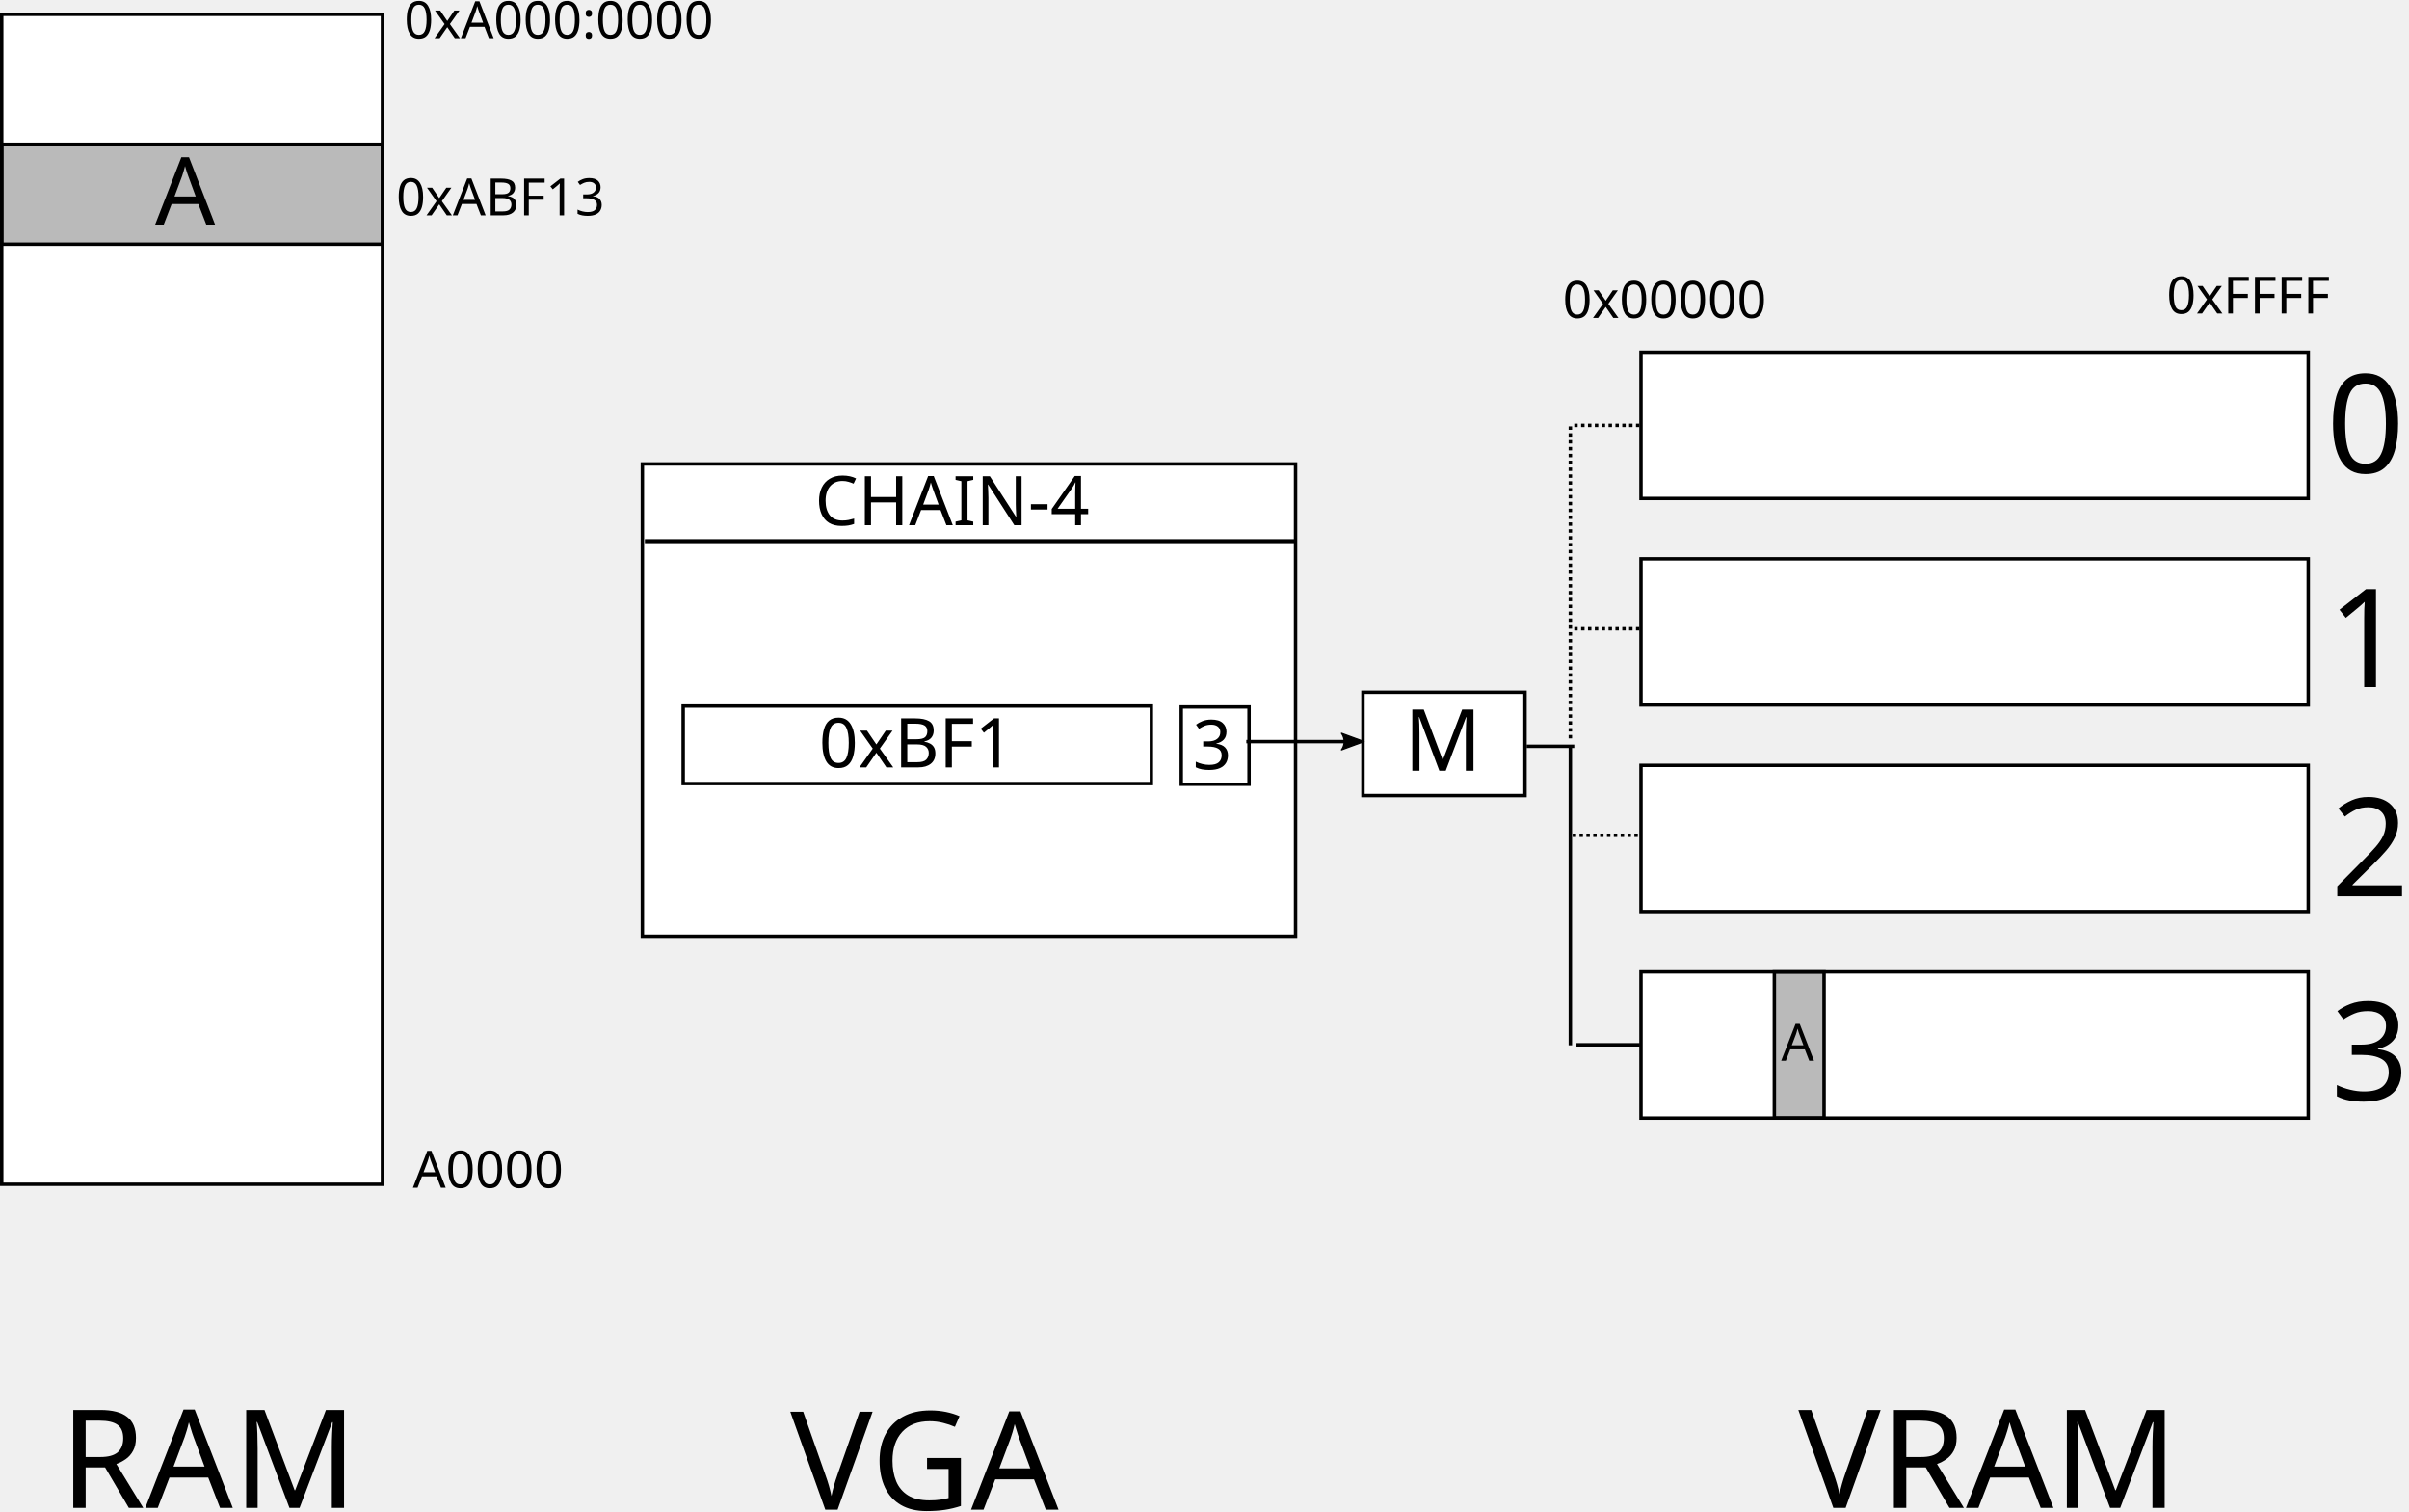
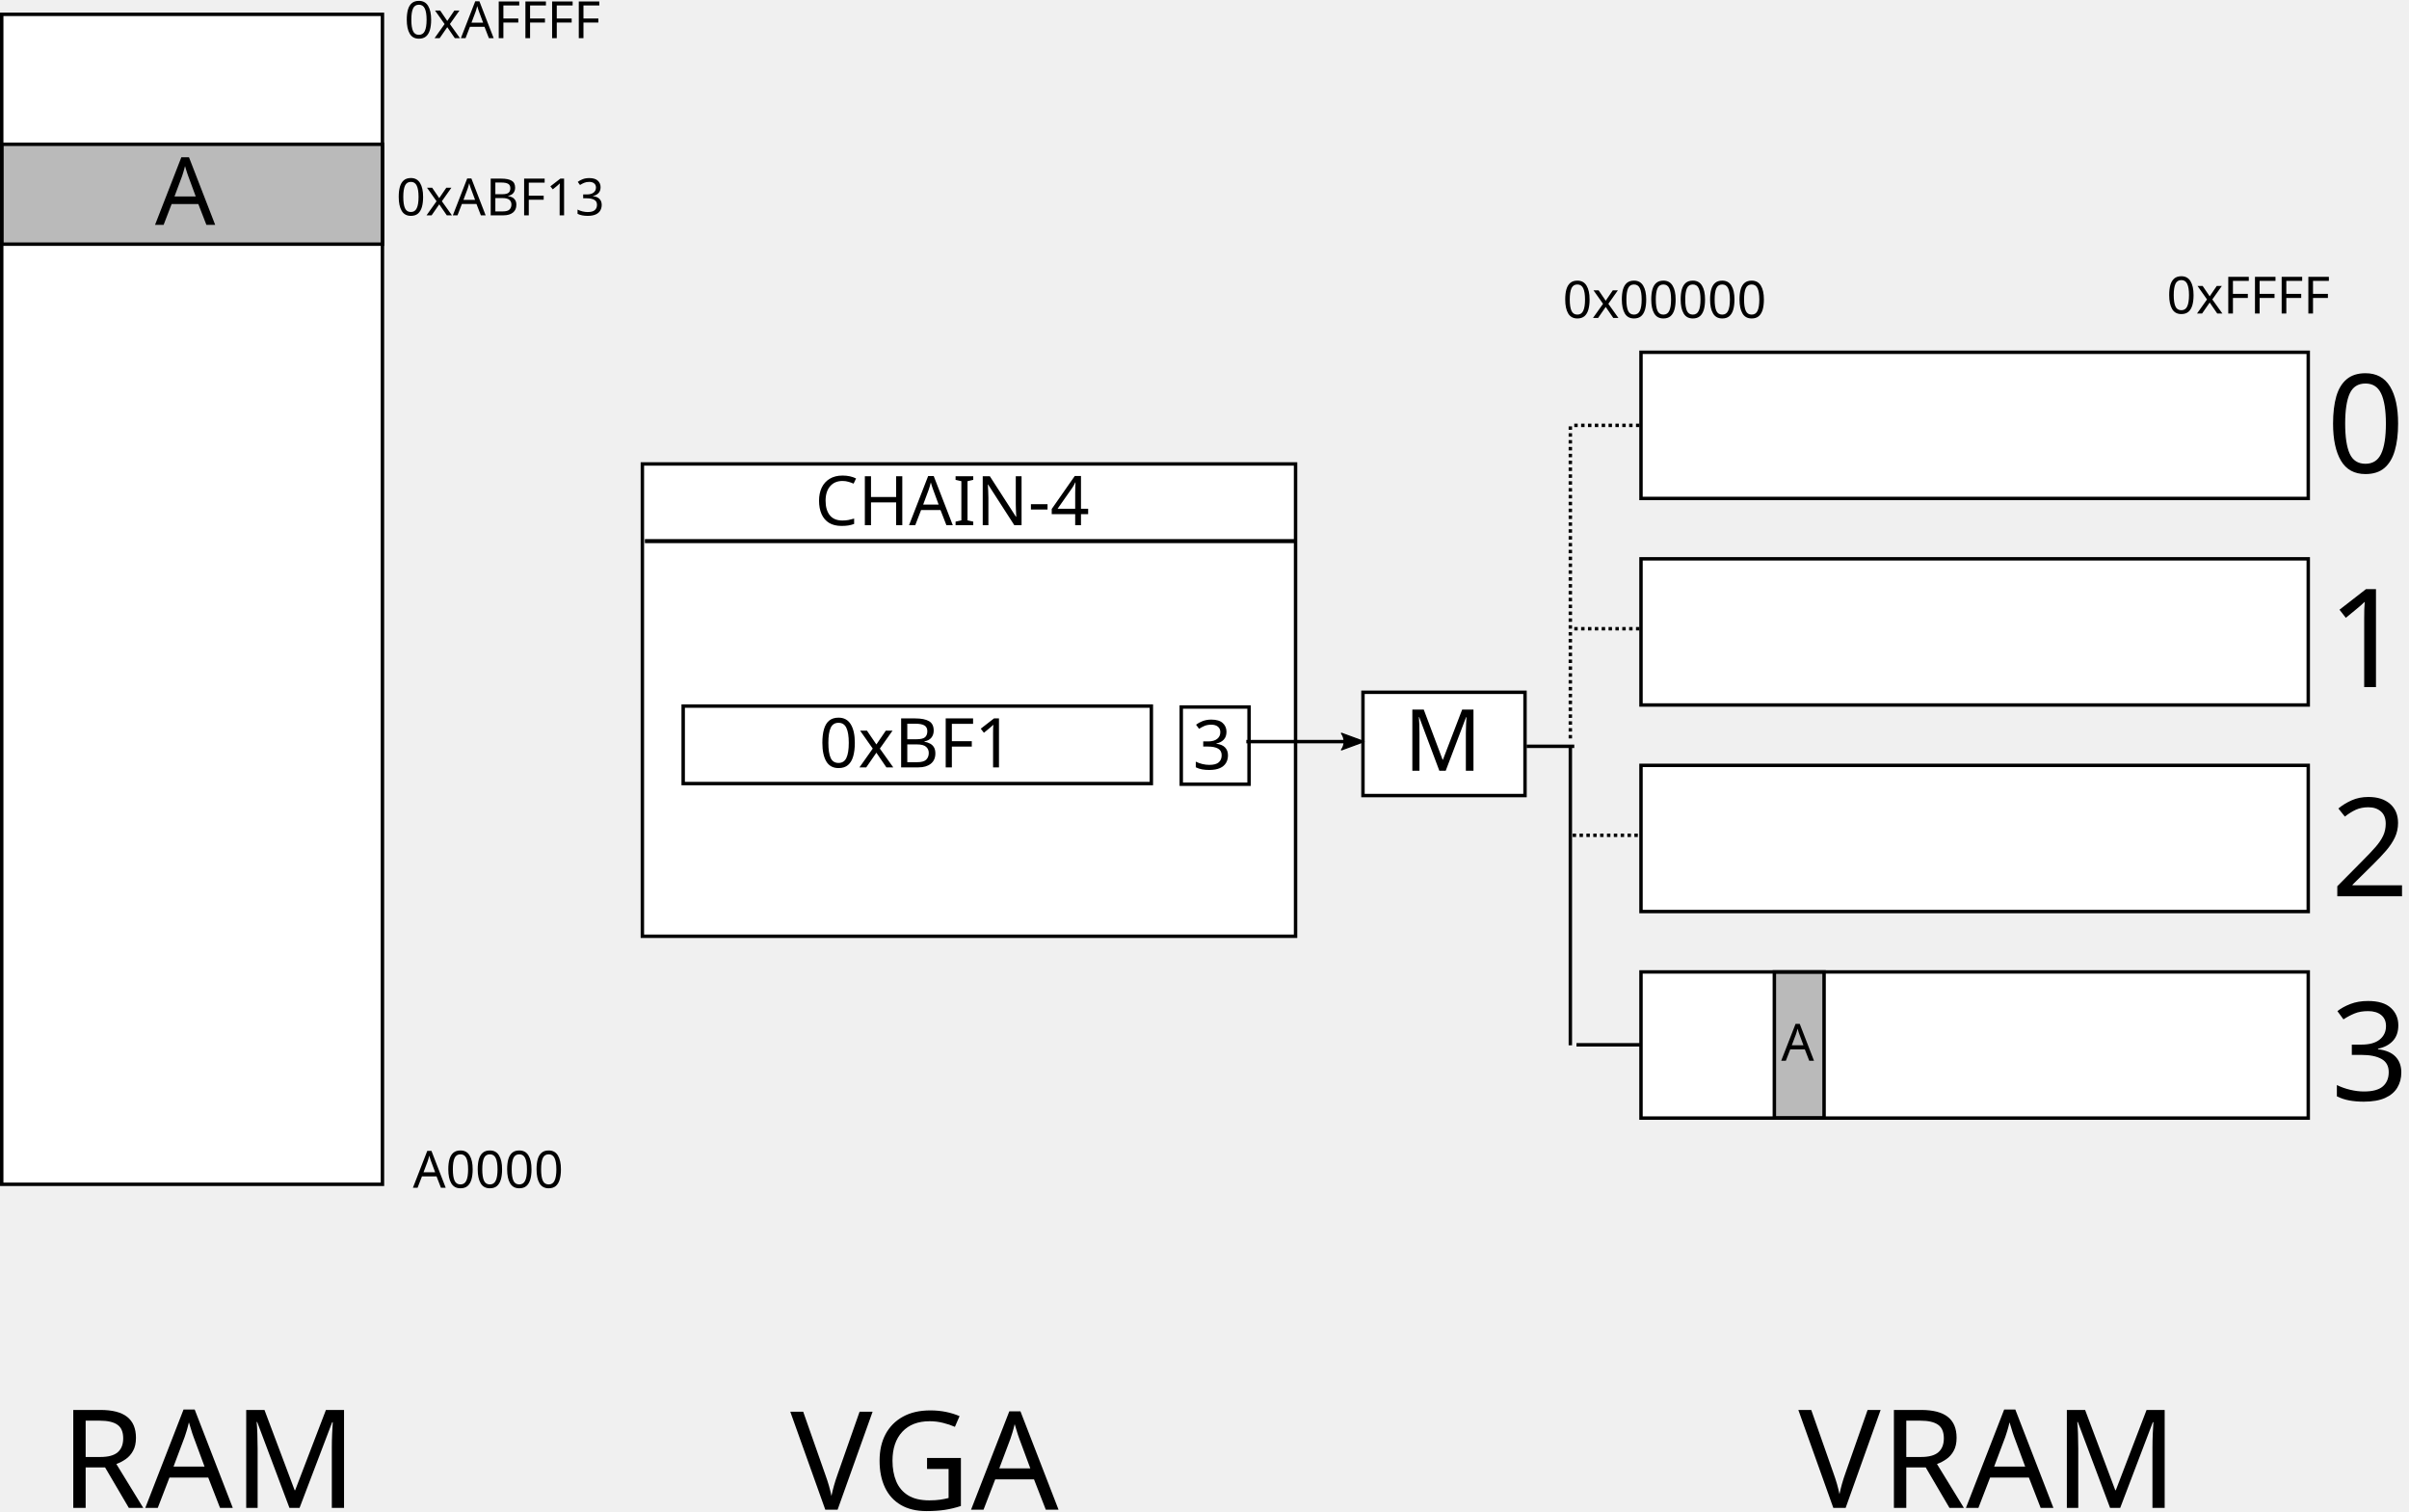
<svg xmlns="http://www.w3.org/2000/svg" width="198.289mm" height="124.416mm" viewBox="0 0 702.598 440.845" id="svg4639" version="1.1">
  <defs id="defs4641">
    <marker orient="auto" refY="0" refX="0" id="Arrow2Mend" style="overflow:visible">
      <path id="path5354" style="fill:#000000;fill-opacity:1;fill-rule:evenodd;stroke:#000000;stroke-width:0.625;stroke-linejoin:round;stroke-opacity:1" d="M 8.719,4.034 -2.207,0.016 8.719,-4.002 c -1.745,2.372 -1.735,5.617 -6e-7,8.035 z" transform="scale(-0.6,-0.6)" />
    </marker>
    <marker orient="auto" refY="0" refX="0" id="marker5609" style="overflow:visible">
      <path id="path5611" style="fill:#000000;fill-opacity:1;fill-rule:evenodd;stroke:#000000;stroke-width:0.625;stroke-linejoin:round;stroke-opacity:1" d="M 8.719,4.034 -2.207,0.016 8.719,-4.002 c -1.745,2.372 -1.735,5.617 -6e-7,8.035 z" transform="matrix(-1.1,0,0,-1.1,-1.1,0)" />
    </marker>
    <marker orient="auto" refY="0" refX="0" id="Arrow2Lend" style="overflow:visible">
      <path id="path5348" style="fill:#000000;fill-opacity:1;fill-rule:evenodd;stroke:#000000;stroke-width:0.625;stroke-linejoin:round;stroke-opacity:1" d="M 8.719,4.034 -2.207,0.016 8.719,-4.002 c -1.745,2.372 -1.735,5.617 -6e-7,8.035 z" transform="matrix(-1.1,0,0,-1.1,-1.1,0)" />
    </marker>
  </defs>
  <g id="layer1" transform="translate(-19.50463,80.4165)">
    <rect style="fill:#ffffff;fill-opacity:1;stroke:#000000;stroke-width:1;stroke-miterlimit:4;stroke-dasharray:none;stroke-dashoffset:0;stroke-opacity:1" id="rect5187" width="111.045" height="341.201" x="20.005" y="-76.234" />
    <rect style="fill:#ffffff;fill-opacity:1;stroke:#000000;stroke-width:1;stroke-miterlimit:4;stroke-dasharray:none;stroke-dashoffset:0;stroke-opacity:1" id="rect5189" width="190.506" height="137.745" x="206.856" y="54.885" />
    <path style="fill:none;fill-rule:evenodd;stroke:#000000;stroke-width:1.179px;stroke-linecap:butt;stroke-linejoin:miter;stroke-opacity:1" d="m 207.584,77.391 189.513,0" id="path5191" />
    <text xml:space="preserve" style="font-style:normal;font-weight:normal;font-size:40px;line-height:125%;font-family:Sans;letter-spacing:0px;word-spacing:0px;fill:#000000;fill-opacity:1;stroke:none;stroke-width:1px;stroke-linecap:butt;stroke-linejoin:miter;stroke-opacity:1" x="257.163" y="72.757" id="text5193">
      <tspan id="tspan5195" x="257.163" y="72.757" style="font-style:normal;font-variant:normal;font-weight:normal;font-stretch:normal;font-size:20px;line-height:125%;font-family:Sans;-inkscape-font-specification:'Sans, Normal';text-align:start;writing-mode:lr-tb;text-anchor:start">CHAIN-4</tspan>
    </text>
    <rect style="fill:#ffffff;fill-opacity:1;stroke:#000000;stroke-width:1;stroke-miterlimit:4;stroke-dasharray:none;stroke-dashoffset:0;stroke-opacity:1" id="rect5197" width="194.61" height="42.629" x="498.109" y="22.32" />
    <rect style="fill:#ffffff;fill-opacity:1;stroke:#000000;stroke-width:1;stroke-miterlimit:4;stroke-dasharray:none;stroke-dashoffset:0;stroke-opacity:1" id="rect5197-6" width="194.61" height="42.629" x="498.109" y="82.556" />
    <rect style="fill:#ffffff;fill-opacity:1;stroke:#000000;stroke-width:1;stroke-miterlimit:4;stroke-dasharray:none;stroke-dashoffset:0;stroke-opacity:1" id="rect5197-3" width="194.61" height="42.629" x="498.109" y="142.792" />
    <rect style="fill:#ffffff;fill-opacity:1;stroke:#000000;stroke-width:1;stroke-miterlimit:4;stroke-dasharray:none;stroke-dashoffset:0;stroke-opacity:1" id="rect5197-7" width="194.61" height="42.629" x="498.109" y="203.029" />
    <rect style="fill:#ffffff;fill-opacity:1;stroke:#000000;stroke-width:1;stroke-miterlimit:4;stroke-dasharray:none;stroke-dashoffset:0;stroke-opacity:1" id="rect5247" width="19.77" height="22.515" x="364.027" y="125.772" />
    <rect style="fill:#ffffff;fill-opacity:1;stroke:#000000;stroke-width:1;stroke-miterlimit:4;stroke-dasharray:none;stroke-dashoffset:0;stroke-opacity:1" id="rect5249" width="136.544" height="22.593" x="218.76" y="125.502" />
    <text xml:space="preserve" style="font-style:normal;font-variant:normal;font-weight:normal;font-stretch:normal;font-size:18.75px;line-height:125%;font-family:Sans;-inkscape-font-specification:'Sans, Normal';text-align:start;letter-spacing:0px;word-spacing:0px;writing-mode:lr-tb;text-anchor:start;fill:#000000;fill-opacity:1;stroke:none;stroke-width:1px;stroke-linecap:butt;stroke-linejoin:miter;stroke-opacity:1" x="139.934" y="265.974" id="text5251">
      <tspan id="tspan5253" x="139.934" y="265.974" style="font-style:normal;font-variant:normal;font-weight:normal;font-stretch:normal;font-size:15px;line-height:125%;font-family:Sans;-inkscape-font-specification:'Sans, Normal';text-align:start;writing-mode:lr-tb;text-anchor:start">A0000</tspan>
    </text>
    <text xml:space="preserve" style="font-style:normal;font-variant:normal;font-weight:normal;font-stretch:normal;font-size:18.75px;line-height:125%;font-family:Sans;-inkscape-font-specification:'Sans, Normal';text-align:start;letter-spacing:0px;word-spacing:0px;writing-mode:lr-tb;text-anchor:start;fill:#000000;fill-opacity:1;stroke:none;stroke-width:1px;stroke-linecap:butt;stroke-linejoin:miter;stroke-opacity:1" x="137.408" y="-69.291" id="text5251-4">
-       <tspan id="tspan5253-6" x="137.408" y="-69.291" style="font-style:normal;font-variant:normal;font-weight:normal;font-stretch:normal;font-size:15px;line-height:125%;font-family:Sans;-inkscape-font-specification:'Sans, Normal';text-align:start;writing-mode:lr-tb;text-anchor:start">0xA000:0000</tspan>
+       <tspan id="tspan5253-6" x="137.408" y="-69.291" style="font-style:normal;font-variant:normal;font-weight:normal;font-stretch:normal;font-size:15px;line-height:125%;font-family:Sans;-inkscape-font-specification:'Sans, Normal';text-align:start;writing-mode:lr-tb;text-anchor:start">0xAFFFF</tspan>
    </text>
    <rect style="fill:#ffffff;fill-opacity:1;stroke:#000000;stroke-width:1;stroke-miterlimit:4;stroke-dasharray:none;stroke-dashoffset:0;stroke-opacity:1" id="rect5273" width="47.262" height="30.118" x="417.021" y="121.478" />
    <text xml:space="preserve" style="font-style:normal;font-variant:normal;font-weight:normal;font-stretch:normal;font-size:18.75px;line-height:125%;font-family:Sans;-inkscape-font-specification:'Sans, Normal';text-align:start;letter-spacing:0px;word-spacing:0px;writing-mode:lr-tb;text-anchor:start;fill:#000000;fill-opacity:1;stroke:none;stroke-width:1px;stroke-linecap:butt;stroke-linejoin:miter;stroke-opacity:1" x="475.275" y="12.301" id="text5251-6">
      <tspan id="tspan5253-4" x="475.275" y="12.301" style="font-style:normal;font-variant:normal;font-weight:normal;font-stretch:normal;font-size:15px;line-height:125%;font-family:Sans;-inkscape-font-specification:'Sans, Normal';text-align:start;writing-mode:lr-tb;text-anchor:start">0x00000</tspan>
    </text>
    <text xml:space="preserve" style="font-style:normal;font-variant:normal;font-weight:normal;font-stretch:normal;font-size:18.75px;line-height:125%;font-family:Sans;-inkscape-font-specification:'Sans, Normal';text-align:start;letter-spacing:0px;word-spacing:0px;writing-mode:lr-tb;text-anchor:start;fill:#000000;fill-opacity:1;stroke:none;stroke-width:1px;stroke-linecap:butt;stroke-linejoin:miter;stroke-opacity:1" x="651.424" y="11.021" id="text5251-2">
      <tspan id="tspan5253-0" x="651.424" y="11.021" style="font-style:normal;font-variant:normal;font-weight:normal;font-stretch:normal;font-size:15px;line-height:125%;font-family:Sans;-inkscape-font-specification:'Sans, Normal';text-align:start;writing-mode:lr-tb;text-anchor:start">0xFFFF</tspan>
    </text>
    <path style="fill:none;fill-rule:evenodd;stroke:#000000;stroke-width:1px;stroke-linecap:butt;stroke-linejoin:miter;stroke-opacity:1" d="m 464.747,137.232 13.901,0" id="path5303" />
    <path style="fill:none;fill-rule:evenodd;stroke:#000000;stroke-width:1;stroke-linecap:butt;stroke-linejoin:miter;stroke-miterlimit:4;stroke-dasharray:1, 1;stroke-dashoffset:0;stroke-opacity:1" d="m 478.648,43.634 18.998,0" id="path5305" />
    <path style="fill:none;fill-rule:evenodd;stroke:#000000;stroke-width:1;stroke-linecap:butt;stroke-linejoin:miter;stroke-miterlimit:4;stroke-dasharray:1, 1;stroke-dashoffset:0;stroke-opacity:1" d="m 478.648,102.944 18.998,0" id="path5307" />
    <path style="fill:none;fill-rule:evenodd;stroke:#000000;stroke-width:1;stroke-linecap:butt;stroke-linejoin:miter;stroke-miterlimit:4;stroke-dasharray:1, 1;stroke-dashoffset:0;stroke-opacity:1" d="m 478.184,163.18 19.461,0" id="path5309" />
    <path style="fill:none;fill-rule:evenodd;stroke:#000000;stroke-width:1.012;stroke-linecap:butt;stroke-linejoin:miter;stroke-miterlimit:4;stroke-dasharray:none;stroke-dashoffset:0;stroke-opacity:1" d="m 479.291,224.285 18.49,0" id="path5311" />
    <text xml:space="preserve" style="font-style:normal;font-weight:normal;font-size:40px;line-height:125%;font-family:Sans;letter-spacing:0px;word-spacing:0px;fill:#000000;fill-opacity:1;stroke:none;stroke-width:1px;stroke-linecap:butt;stroke-linejoin:miter;stroke-opacity:1" x="429" y="144.362" id="text5683">
      <tspan id="tspan5685" x="429" y="144.362" style="font-style:normal;font-variant:normal;font-weight:normal;font-stretch:normal;font-size:25px;line-height:125%;font-family:Sans;-inkscape-font-specification:'Sans, Normal';text-align:start;writing-mode:lr-tb;text-anchor:start">M</tspan>
    </text>
    <path style="fill:none;fill-rule:evenodd;stroke:#000000;stroke-width:1px;stroke-linecap:butt;stroke-linejoin:miter;stroke-opacity:1;marker-end:url(#Arrow2Mend)" d="m 383,135.862 33,0" id="path5693" />
    <text xml:space="preserve" style="font-style:normal;font-weight:normal;font-size:40px;line-height:125%;font-family:Sans;letter-spacing:0px;word-spacing:0px;fill:#000000;fill-opacity:1;stroke:none;stroke-width:1px;stroke-linecap:butt;stroke-linejoin:miter;stroke-opacity:1" x="37" y="359.335" id="text5707">
      <tspan id="tspan5709" x="37" y="359.335">RAM</tspan>
    </text>
    <text xml:space="preserve" style="font-style:normal;font-weight:normal;font-size:40px;line-height:125%;font-family:Sans;letter-spacing:0px;word-spacing:0px;fill:#000000;fill-opacity:1;stroke:none;stroke-width:1px;stroke-linecap:butt;stroke-linejoin:miter;stroke-opacity:1" x="250" y="359.862" id="text5711">
      <tspan id="tspan5713" x="250" y="359.862">VGA</tspan>
    </text>
    <text xml:space="preserve" style="font-style:normal;font-weight:normal;font-size:40px;line-height:125%;font-family:Sans;letter-spacing:0px;word-spacing:0px;fill:#000000;fill-opacity:1;stroke:none;stroke-width:1px;stroke-linecap:butt;stroke-linejoin:miter;stroke-opacity:1" x="544" y="359.335" id="text5715">
      <tspan id="tspan5717" x="544" y="359.335">VRAM</tspan>
    </text>
    <g id="g7059" transform="translate(-0.0110302,-82.5)">
      <rect y="44.161" x="20.016" height="29.129" width="111.064" id="rect5719" style="fill:#0a0a0a;fill-opacity:0.28;stroke:#000000;stroke-width:1;stroke-miterlimit:4;stroke-dasharray:none;stroke-dashoffset:0;stroke-opacity:1" />
      <text id="text5721" y="67.668" x="64.731" style="font-style:normal;font-weight:normal;font-size:40px;line-height:125%;font-family:Sans;letter-spacing:0px;word-spacing:0px;fill:#000000;fill-opacity:1;stroke:none;stroke-width:1px;stroke-linecap:butt;stroke-linejoin:miter;stroke-opacity:1" xml:space="preserve">
        <tspan style="font-style:normal;font-variant:normal;font-weight:normal;font-stretch:normal;font-size:27.5px;line-height:125%;font-family:Sans;-inkscape-font-specification:'Sans, Normal';text-align:start;writing-mode:lr-tb;text-anchor:start" y="67.668" x="64.731" id="tspan5723">A</tspan>
      </text>
    </g>
    <path style="fill:none;fill-rule:evenodd;stroke:#000000;stroke-width:1;stroke-linecap:butt;stroke-linejoin:miter;stroke-miterlimit:4;stroke-dasharray:none;stroke-dashoffset:0;stroke-opacity:1" d="m 477.505,137.429 0,87" id="path5725" />
    <path style="fill:none;fill-rule:evenodd;stroke:#000000;stroke-width:1;stroke-linecap:butt;stroke-linejoin:miter;stroke-miterlimit:4;stroke-dasharray:1, 1;stroke-dashoffset:0;stroke-opacity:1" d="m 477.505,43.929 0,92" id="path5727" />
    <text xml:space="preserve" style="font-style:normal;font-weight:normal;font-size:40px;line-height:125%;font-family:Sans;letter-spacing:0px;word-spacing:0px;fill:#000000;fill-opacity:1;stroke:none;stroke-width:1px;stroke-linecap:butt;stroke-linejoin:miter;stroke-opacity:1" x="367.354" y="143.929" id="text5729-2">
      <tspan id="tspan5731-0" x="367.354" y="143.929" style="font-style:normal;font-variant:normal;font-weight:normal;font-stretch:normal;font-size:20px;line-height:125%;font-family:Sans;-inkscape-font-specification:'Sans, Normal';text-align:start;writing-mode:lr-tb;text-anchor:start">3</tspan>
    </text>
    <text xml:space="preserve" style="font-style:normal;font-variant:normal;font-weight:normal;font-stretch:normal;font-size:18.75px;line-height:125%;font-family:Sans;-inkscape-font-specification:'Sans, Normal';text-align:start;letter-spacing:0px;word-spacing:0px;writing-mode:lr-tb;text-anchor:start;fill:#000000;fill-opacity:1;stroke:none;stroke-width:1px;stroke-linecap:butt;stroke-linejoin:miter;stroke-opacity:1" x="135.062" y="-17.622" id="text5251-4-6">
      <tspan id="tspan5253-6-3" x="135.062" y="-17.622" style="font-style:normal;font-variant:normal;font-weight:normal;font-stretch:normal;font-size:15px;line-height:125%;font-family:Sans;-inkscape-font-specification:'Sans, Normal';text-align:start;writing-mode:lr-tb;text-anchor:start">0xABF13</tspan>
    </text>
    <text xml:space="preserve" style="font-style:normal;font-variant:normal;font-weight:normal;font-stretch:normal;font-size:18.75px;line-height:125%;font-family:Sans;-inkscape-font-specification:'Sans, Normal';text-align:start;letter-spacing:0px;word-spacing:0px;writing-mode:lr-tb;text-anchor:start;fill:#000000;fill-opacity:1;stroke:none;stroke-width:1px;stroke-linecap:butt;stroke-linejoin:miter;stroke-opacity:1" x="258.366" y="143.378" id="text5251-4-6-1">
      <tspan id="tspan5253-6-3-2" x="258.366" y="143.378" style="font-style:normal;font-variant:normal;font-weight:normal;font-stretch:normal;font-size:20px;line-height:125%;font-family:Sans;-inkscape-font-specification:'Sans, Normal';text-align:start;writing-mode:lr-tb;text-anchor:start">0xBF1</tspan>
    </text>
    <rect style="fill:#0a0a0a;fill-opacity:0.28;stroke:#000000;stroke-width:1.007;stroke-miterlimit:4;stroke-dasharray:none;stroke-dashoffset:0;stroke-opacity:1" id="rect7100" width="14.5" height="42.614" x="537.005" y="203.033" />
    <text xml:space="preserve" style="font-style:normal;font-weight:normal;font-size:40px;line-height:125%;font-family:Sans;letter-spacing:0px;word-spacing:0px;fill:#000000;fill-opacity:1;stroke:none;stroke-width:1px;stroke-linecap:butt;stroke-linejoin:miter;stroke-opacity:1" x="539.005" y="228.929" id="text7116">
      <tspan id="tspan7118" x="539.005" y="228.929" style="font-style:normal;font-variant:normal;font-weight:normal;font-stretch:normal;font-size:15px;line-height:125%;font-family:Sans;-inkscape-font-specification:'Sans, Normal';text-align:start;writing-mode:lr-tb;text-anchor:start">A</tspan>
    </text>
    <text xml:space="preserve" style="font-style:normal;font-weight:normal;font-size:40px;line-height:125%;font-family:Sans;letter-spacing:0px;word-spacing:0px;fill:#000000;fill-opacity:1;stroke:none;stroke-width:1px;stroke-linecap:butt;stroke-linejoin:miter;stroke-opacity:1" x="698.005" y="57.429" id="text7120">
      <tspan id="tspan7122" x="698.005" y="57.429">0</tspan>
    </text>
    <text xml:space="preserve" style="font-style:normal;font-weight:normal;font-size:40px;line-height:125%;font-family:Sans;letter-spacing:0px;word-spacing:0px;fill:#000000;fill-opacity:1;stroke:none;stroke-width:1px;stroke-linecap:butt;stroke-linejoin:miter;stroke-opacity:1" x="698.27" y="119.96" id="text7120-9">
      <tspan id="tspan7122-0" x="698.27" y="119.96">1</tspan>
    </text>
    <text xml:space="preserve" style="font-style:normal;font-weight:normal;font-size:40px;line-height:125%;font-family:Sans;letter-spacing:0px;word-spacing:0px;fill:#000000;fill-opacity:1;stroke:none;stroke-width:1px;stroke-linecap:butt;stroke-linejoin:miter;stroke-opacity:1" x="699.27" y="180.96" id="text7120-7">
      <tspan id="tspan7122-1" x="699.27" y="180.96">2</tspan>
    </text>
    <text xml:space="preserve" style="font-style:normal;font-weight:normal;font-size:40px;line-height:125%;font-family:Sans;letter-spacing:0px;word-spacing:0px;fill:#000000;fill-opacity:1;stroke:none;stroke-width:1px;stroke-linecap:butt;stroke-linejoin:miter;stroke-opacity:1" x="699.27" y="240.46" id="text7120-8">
      <tspan id="tspan7122-9" x="699.27" y="240.46">3</tspan>
    </text>
  </g>
</svg>
